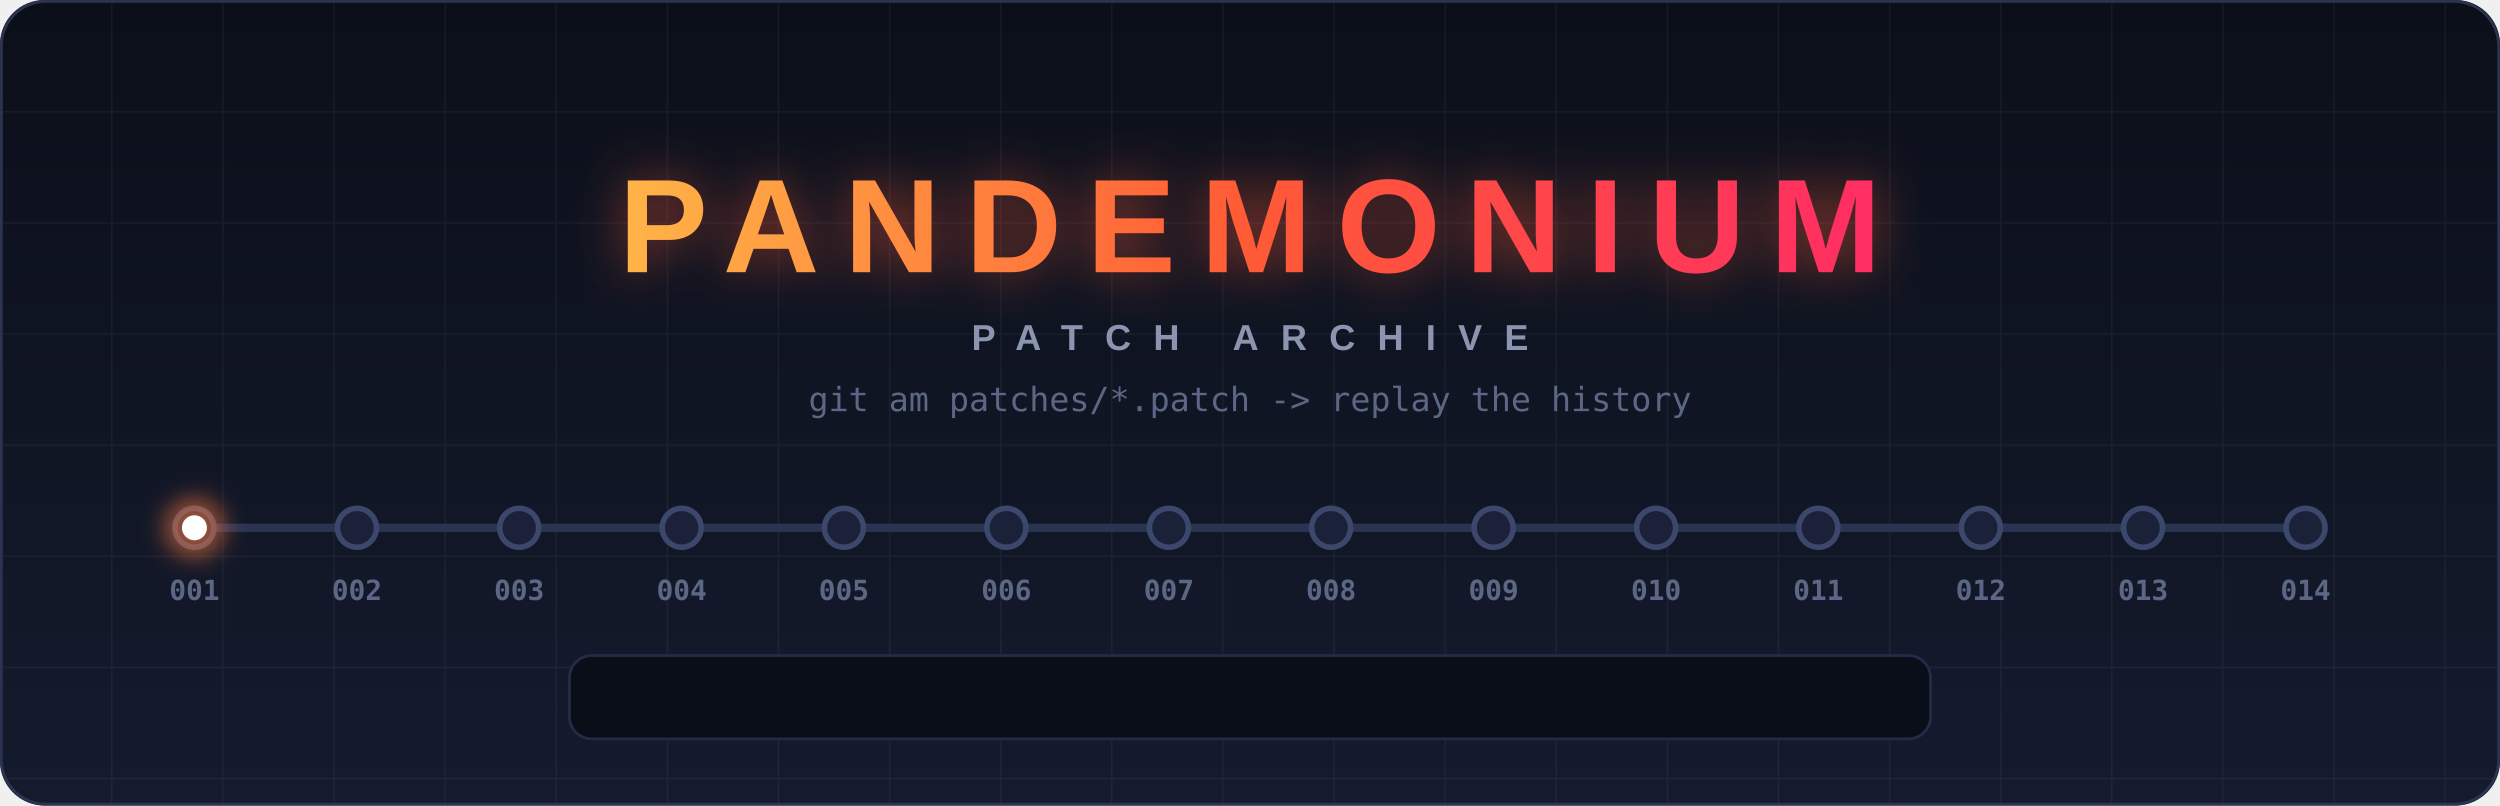
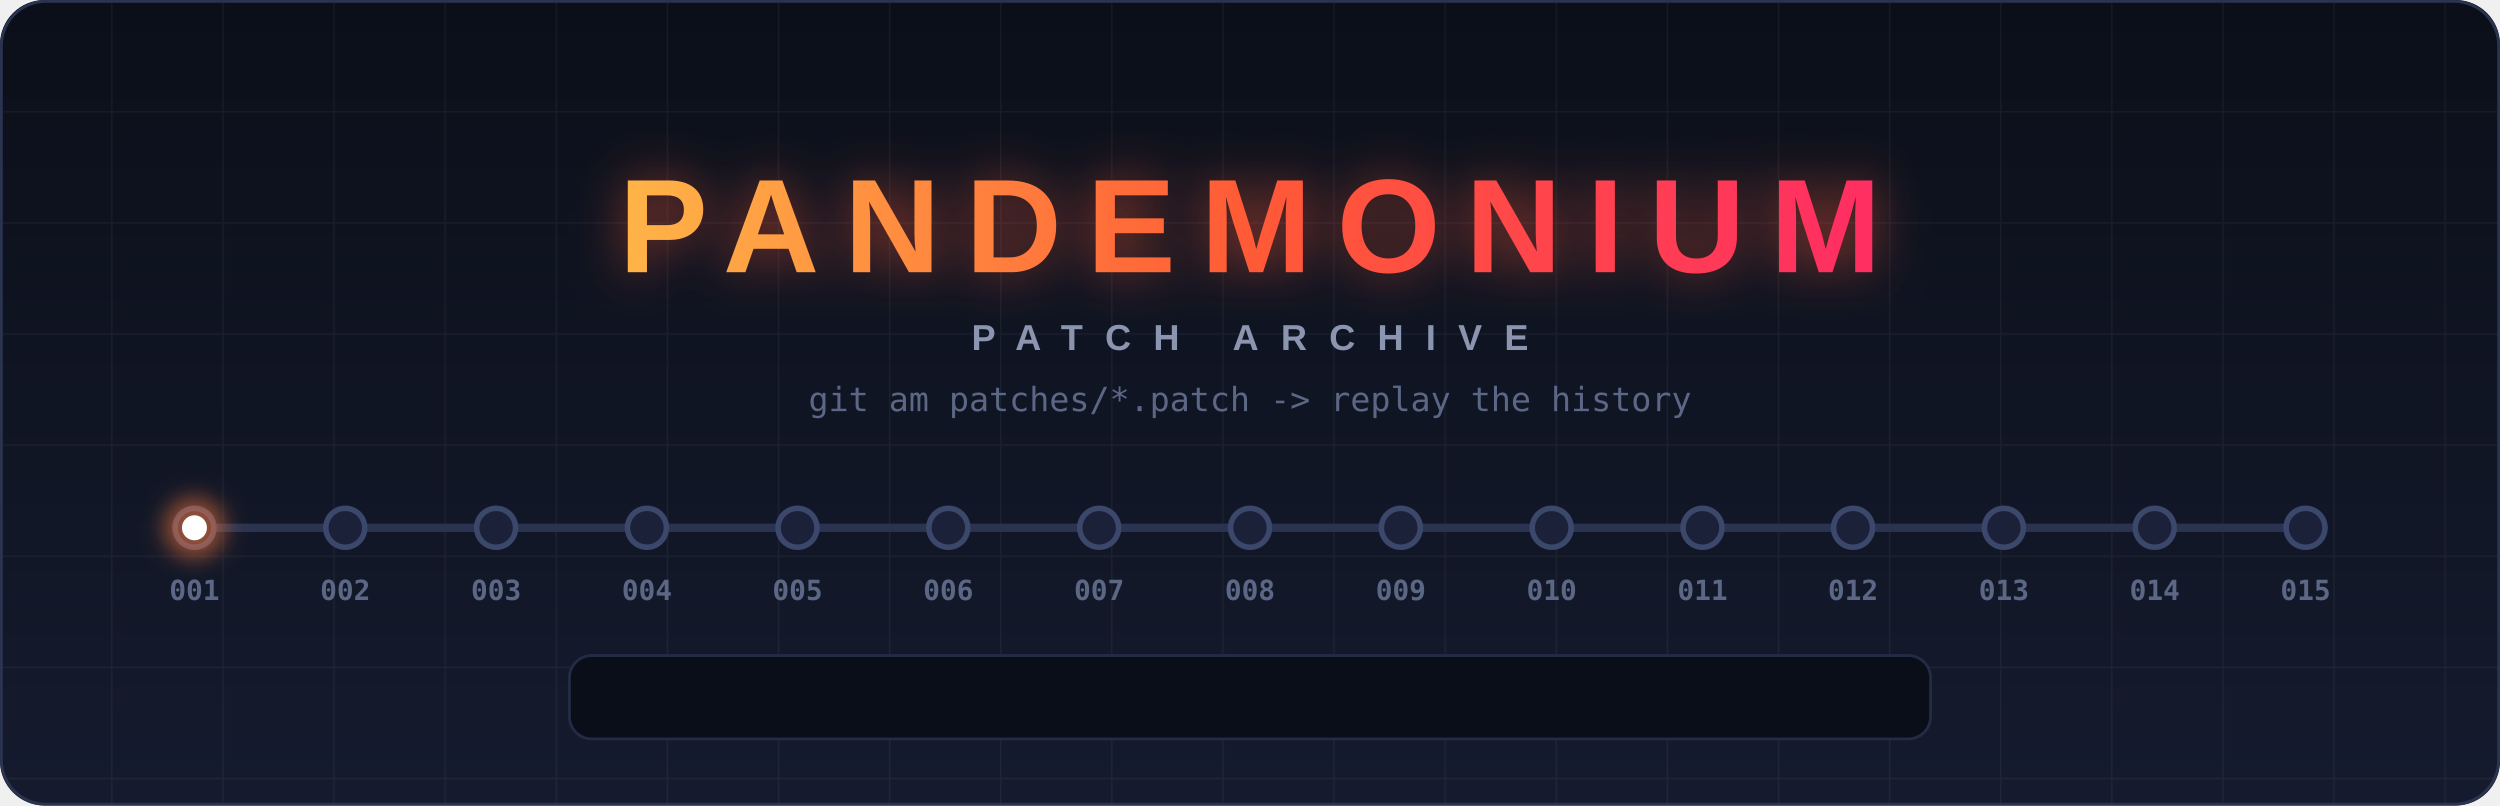
<svg xmlns="http://www.w3.org/2000/svg" viewBox="0 0 900 290" width="900" height="290" role="img">
  <style>
.nd{fill:#1a2138;stroke:#3b476b;stroke-width:2}
.lbl{fill:#5b6785;font:600 10px ui-monospace,SFMono-Regular,Menlo,Consolas,monospace;text-anchor:middle}
.ring{fill:none;stroke:#ff7a3d;stroke-width:2;opacity:0;transform-box:fill-box;transform-origin:center}
.nm,.done{opacity:0;font:13px ui-monospace,SFMono-Regular,Menlo,Consolas,"Liberation Mono",monospace;text-anchor:middle;fill:#d7def2}
.prog{stroke-dasharray:760 760;stroke-dashoffset:760}
.pk{transform-box:view-box}
.ember{opacity:0}
.glow{opacity:.55}
.grid{animation:drift 7s linear infinite}
@keyframes drift{to{transform:translate(40px,40px)}}
.glow{animation:flick 4.2s ease-in-out infinite}
@keyframes flick{0%,100%{opacity:.45}18%{opacity:.8}32%{opacity:.5}55%{opacity:.85}71%{opacity:.5}86%{opacity:.7}}
- .prog{animation:prog 14.0s linear infinite}@keyframes prog{0%{stroke-dashoffset:760;opacity:1}74.286%{stroke-dashoffset:0;opacity:1}91.429%{stroke-dashoffset:0;opacity:1}97.143%{stroke-dashoffset:0;opacity:0}100%{stroke-dashoffset:0;opacity:0}}.pk{animation:pk 14.0s linear infinite}@keyframes pk{0%{transform:translateX(0);opacity:0}1%{transform:translateX(0);opacity:1}74.286%{transform:translateX(760px);opacity:1}77.857%{transform:translateX(760px);opacity:0}100%{transform:translateX(760px);opacity:0}}.n0{animation:n0 14.0s linear infinite}@keyframes n0{0.0%{fill:#fff1dc;stroke:#ffd9b0}2.857%{fill:#ff7a3d;stroke:#ffb27a}91.429%{fill:#ff7a3d;stroke:#ffb27a}97.143%{fill:#1a2138;stroke:#3b476b}100%{fill:#1a2138;stroke:#3b476b}}.l0{animation:l0 14.0s linear infinite}@keyframes l0{0.0%{fill:#ffd9b0}91.429%{fill:#ffd9b0}97.143%{fill:#5b6785}100%{fill:#5b6785}}.r0{animation:r0 14.0s ease-out infinite}@keyframes r0{0.0%{opacity:.9;transform:scale(1)}5.0%{opacity:0;transform:scale(3.4)}100%{opacity:0;transform:scale(3.4)}}.t0{animation:t0 14.0s linear infinite}@keyframes t0{0.0%{opacity:1}5.571%{opacity:1}5.714%{opacity:0}100%{opacity:0}}.n1{animation:n1 14.0s linear infinite}@keyframes n1{0%{fill:#1a2138;stroke:#3b476b}5.571%{fill:#1a2138;stroke:#3b476b}5.714%{fill:#fff1dc;stroke:#ffd9b0}8.571%{fill:#ff7a3d;stroke:#ffb27a}91.429%{fill:#ff7a3d;stroke:#ffb27a}97.143%{fill:#1a2138;stroke:#3b476b}100%{fill:#1a2138;stroke:#3b476b}}.l1{animation:l1 14.0s linear infinite}@keyframes l1{0%{fill:#5b6785}5.571%{fill:#5b6785}5.714%{fill:#ffd9b0}91.429%{fill:#ffd9b0}97.143%{fill:#5b6785}100%{fill:#5b6785}}.r1{animation:r1 14.0s ease-out infinite}@keyframes r1{0%{opacity:0;transform:scale(1)}5.571%{opacity:0;transform:scale(1)}5.714%{opacity:.9;transform:scale(1)}10.714%{opacity:0;transform:scale(3.4)}100%{opacity:0;transform:scale(3.4)}}.t1{animation:t1 14.0s linear infinite}@keyframes t1{0%{opacity:0}5.571%{opacity:0}5.714%{opacity:1}11.286%{opacity:1}11.429%{opacity:0}100%{opacity:0}}.n2{animation:n2 14.0s linear infinite}@keyframes n2{0%{fill:#1a2138;stroke:#3b476b}11.286%{fill:#1a2138;stroke:#3b476b}11.429%{fill:#fff1dc;stroke:#ffd9b0}14.286%{fill:#ff7a3d;stroke:#ffb27a}91.429%{fill:#ff7a3d;stroke:#ffb27a}97.143%{fill:#1a2138;stroke:#3b476b}100%{fill:#1a2138;stroke:#3b476b}}.l2{animation:l2 14.0s linear infinite}@keyframes l2{0%{fill:#5b6785}11.286%{fill:#5b6785}11.429%{fill:#ffd9b0}91.429%{fill:#ffd9b0}97.143%{fill:#5b6785}100%{fill:#5b6785}}.r2{animation:r2 14.0s ease-out infinite}@keyframes r2{0%{opacity:0;transform:scale(1)}11.286%{opacity:0;transform:scale(1)}11.429%{opacity:.9;transform:scale(1)}16.429%{opacity:0;transform:scale(3.4)}100%{opacity:0;transform:scale(3.4)}}.t2{animation:t2 14.0s linear infinite}@keyframes t2{0%{opacity:0}11.286%{opacity:0}11.429%{opacity:1}17.0%{opacity:1}17.143%{opacity:0}100%{opacity:0}}.n3{animation:n3 14.0s linear infinite}@keyframes n3{0%{fill:#1a2138;stroke:#3b476b}17.0%{fill:#1a2138;stroke:#3b476b}17.143%{fill:#fff1dc;stroke:#ffd9b0}20.0%{fill:#ff7a3d;stroke:#ffb27a}91.429%{fill:#ff7a3d;stroke:#ffb27a}97.143%{fill:#1a2138;stroke:#3b476b}100%{fill:#1a2138;stroke:#3b476b}}.l3{animation:l3 14.0s linear infinite}@keyframes l3{0%{fill:#5b6785}17.0%{fill:#5b6785}17.143%{fill:#ffd9b0}91.429%{fill:#ffd9b0}97.143%{fill:#5b6785}100%{fill:#5b6785}}.r3{animation:r3 14.0s ease-out infinite}@keyframes r3{0%{opacity:0;transform:scale(1)}17.0%{opacity:0;transform:scale(1)}17.143%{opacity:.9;transform:scale(1)}22.143%{opacity:0;transform:scale(3.4)}100%{opacity:0;transform:scale(3.4)}}.t3{animation:t3 14.0s linear infinite}@keyframes t3{0%{opacity:0}17.0%{opacity:0}17.143%{opacity:1}22.714%{opacity:1}22.857%{opacity:0}100%{opacity:0}}.n4{animation:n4 14.0s linear infinite}@keyframes n4{0%{fill:#1a2138;stroke:#3b476b}22.714%{fill:#1a2138;stroke:#3b476b}22.857%{fill:#fff1dc;stroke:#ffd9b0}25.714%{fill:#ff7a3d;stroke:#ffb27a}91.429%{fill:#ff7a3d;stroke:#ffb27a}97.143%{fill:#1a2138;stroke:#3b476b}100%{fill:#1a2138;stroke:#3b476b}}.l4{animation:l4 14.0s linear infinite}@keyframes l4{0%{fill:#5b6785}22.714%{fill:#5b6785}22.857%{fill:#ffd9b0}91.429%{fill:#ffd9b0}97.143%{fill:#5b6785}100%{fill:#5b6785}}.r4{animation:r4 14.0s ease-out infinite}@keyframes r4{0%{opacity:0;transform:scale(1)}22.714%{opacity:0;transform:scale(1)}22.857%{opacity:.9;transform:scale(1)}27.857%{opacity:0;transform:scale(3.4)}100%{opacity:0;transform:scale(3.4)}}.t4{animation:t4 14.0s linear infinite}@keyframes t4{0%{opacity:0}22.714%{opacity:0}22.857%{opacity:1}28.429%{opacity:1}28.571%{opacity:0}100%{opacity:0}}.n5{animation:n5 14.0s linear infinite}@keyframes n5{0%{fill:#1a2138;stroke:#3b476b}28.429%{fill:#1a2138;stroke:#3b476b}28.571%{fill:#fff1dc;stroke:#ffd9b0}31.429%{fill:#ff7a3d;stroke:#ffb27a}91.429%{fill:#ff7a3d;stroke:#ffb27a}97.143%{fill:#1a2138;stroke:#3b476b}100%{fill:#1a2138;stroke:#3b476b}}.l5{animation:l5 14.0s linear infinite}@keyframes l5{0%{fill:#5b6785}28.429%{fill:#5b6785}28.571%{fill:#ffd9b0}91.429%{fill:#ffd9b0}97.143%{fill:#5b6785}100%{fill:#5b6785}}.r5{animation:r5 14.0s ease-out infinite}@keyframes r5{0%{opacity:0;transform:scale(1)}28.429%{opacity:0;transform:scale(1)}28.571%{opacity:.9;transform:scale(1)}33.571%{opacity:0;transform:scale(3.4)}100%{opacity:0;transform:scale(3.4)}}.t5{animation:t5 14.0s linear infinite}@keyframes t5{0%{opacity:0}28.429%{opacity:0}28.571%{opacity:1}34.143%{opacity:1}34.286%{opacity:0}100%{opacity:0}}.n6{animation:n6 14.0s linear infinite}@keyframes n6{0%{fill:#1a2138;stroke:#3b476b}34.143%{fill:#1a2138;stroke:#3b476b}34.286%{fill:#fff1dc;stroke:#ffd9b0}37.143%{fill:#ff7a3d;stroke:#ffb27a}91.429%{fill:#ff7a3d;stroke:#ffb27a}97.143%{fill:#1a2138;stroke:#3b476b}100%{fill:#1a2138;stroke:#3b476b}}.l6{animation:l6 14.0s linear infinite}@keyframes l6{0%{fill:#5b6785}34.143%{fill:#5b6785}34.286%{fill:#ffd9b0}91.429%{fill:#ffd9b0}97.143%{fill:#5b6785}100%{fill:#5b6785}}.r6{animation:r6 14.0s ease-out infinite}@keyframes r6{0%{opacity:0;transform:scale(1)}34.143%{opacity:0;transform:scale(1)}34.286%{opacity:.9;transform:scale(1)}39.286%{opacity:0;transform:scale(3.4)}100%{opacity:0;transform:scale(3.4)}}.t6{animation:t6 14.0s linear infinite}@keyframes t6{0%{opacity:0}34.143%{opacity:0}34.286%{opacity:1}39.857%{opacity:1}40.0%{opacity:0}100%{opacity:0}}.n7{animation:n7 14.0s linear infinite}@keyframes n7{0%{fill:#1a2138;stroke:#3b476b}39.857%{fill:#1a2138;stroke:#3b476b}40.0%{fill:#fff1dc;stroke:#ffd9b0}42.857%{fill:#ff7a3d;stroke:#ffb27a}91.429%{fill:#ff7a3d;stroke:#ffb27a}97.143%{fill:#1a2138;stroke:#3b476b}100%{fill:#1a2138;stroke:#3b476b}}.l7{animation:l7 14.0s linear infinite}@keyframes l7{0%{fill:#5b6785}39.857%{fill:#5b6785}40.0%{fill:#ffd9b0}91.429%{fill:#ffd9b0}97.143%{fill:#5b6785}100%{fill:#5b6785}}.r7{animation:r7 14.0s ease-out infinite}@keyframes r7{0%{opacity:0;transform:scale(1)}39.857%{opacity:0;transform:scale(1)}40.0%{opacity:.9;transform:scale(1)}45.0%{opacity:0;transform:scale(3.4)}100%{opacity:0;transform:scale(3.4)}}.t7{animation:t7 14.0s linear infinite}@keyframes t7{0%{opacity:0}39.857%{opacity:0}40.0%{opacity:1}45.571%{opacity:1}45.714%{opacity:0}100%{opacity:0}}.n8{animation:n8 14.0s linear infinite}@keyframes n8{0%{fill:#1a2138;stroke:#3b476b}45.571%{fill:#1a2138;stroke:#3b476b}45.714%{fill:#fff1dc;stroke:#ffd9b0}48.571%{fill:#ff7a3d;stroke:#ffb27a}91.429%{fill:#ff7a3d;stroke:#ffb27a}97.143%{fill:#1a2138;stroke:#3b476b}100%{fill:#1a2138;stroke:#3b476b}}.l8{animation:l8 14.0s linear infinite}@keyframes l8{0%{fill:#5b6785}45.571%{fill:#5b6785}45.714%{fill:#ffd9b0}91.429%{fill:#ffd9b0}97.143%{fill:#5b6785}100%{fill:#5b6785}}.r8{animation:r8 14.0s ease-out infinite}@keyframes r8{0%{opacity:0;transform:scale(1)}45.571%{opacity:0;transform:scale(1)}45.714%{opacity:.9;transform:scale(1)}50.714%{opacity:0;transform:scale(3.4)}100%{opacity:0;transform:scale(3.4)}}.t8{animation:t8 14.0s linear infinite}@keyframes t8{0%{opacity:0}45.571%{opacity:0}45.714%{opacity:1}51.286%{opacity:1}51.429%{opacity:0}100%{opacity:0}}.n9{animation:n9 14.0s linear infinite}@keyframes n9{0%{fill:#1a2138;stroke:#3b476b}51.286%{fill:#1a2138;stroke:#3b476b}51.429%{fill:#fff1dc;stroke:#ffd9b0}54.286%{fill:#ff7a3d;stroke:#ffb27a}91.429%{fill:#ff7a3d;stroke:#ffb27a}97.143%{fill:#1a2138;stroke:#3b476b}100%{fill:#1a2138;stroke:#3b476b}}.l9{animation:l9 14.0s linear infinite}@keyframes l9{0%{fill:#5b6785}51.286%{fill:#5b6785}51.429%{fill:#ffd9b0}91.429%{fill:#ffd9b0}97.143%{fill:#5b6785}100%{fill:#5b6785}}.r9{animation:r9 14.0s ease-out infinite}@keyframes r9{0%{opacity:0;transform:scale(1)}51.286%{opacity:0;transform:scale(1)}51.429%{opacity:.9;transform:scale(1)}56.429%{opacity:0;transform:scale(3.4)}100%{opacity:0;transform:scale(3.4)}}.t9{animation:t9 14.0s linear infinite}@keyframes t9{0%{opacity:0}51.286%{opacity:0}51.429%{opacity:1}57.0%{opacity:1}57.143%{opacity:0}100%{opacity:0}}.n10{animation:n10 14.0s linear infinite}@keyframes n10{0%{fill:#1a2138;stroke:#3b476b}57.0%{fill:#1a2138;stroke:#3b476b}57.143%{fill:#fff1dc;stroke:#ffd9b0}60.0%{fill:#ff7a3d;stroke:#ffb27a}91.429%{fill:#ff7a3d;stroke:#ffb27a}97.143%{fill:#1a2138;stroke:#3b476b}100%{fill:#1a2138;stroke:#3b476b}}.l10{animation:l10 14.0s linear infinite}@keyframes l10{0%{fill:#5b6785}57.0%{fill:#5b6785}57.143%{fill:#ffd9b0}91.429%{fill:#ffd9b0}97.143%{fill:#5b6785}100%{fill:#5b6785}}.r10{animation:r10 14.0s ease-out infinite}@keyframes r10{0%{opacity:0;transform:scale(1)}57.0%{opacity:0;transform:scale(1)}57.143%{opacity:.9;transform:scale(1)}62.143%{opacity:0;transform:scale(3.4)}100%{opacity:0;transform:scale(3.4)}}.t10{animation:t10 14.0s linear infinite}@keyframes t10{0%{opacity:0}57.0%{opacity:0}57.143%{opacity:1}62.714%{opacity:1}62.857%{opacity:0}100%{opacity:0}}.n11{animation:n11 14.0s linear infinite}@keyframes n11{0%{fill:#1a2138;stroke:#3b476b}62.714%{fill:#1a2138;stroke:#3b476b}62.857%{fill:#fff1dc;stroke:#ffd9b0}65.714%{fill:#ff7a3d;stroke:#ffb27a}91.429%{fill:#ff7a3d;stroke:#ffb27a}97.143%{fill:#1a2138;stroke:#3b476b}100%{fill:#1a2138;stroke:#3b476b}}.l11{animation:l11 14.0s linear infinite}@keyframes l11{0%{fill:#5b6785}62.714%{fill:#5b6785}62.857%{fill:#ffd9b0}91.429%{fill:#ffd9b0}97.143%{fill:#5b6785}100%{fill:#5b6785}}.r11{animation:r11 14.0s ease-out infinite}@keyframes r11{0%{opacity:0;transform:scale(1)}62.714%{opacity:0;transform:scale(1)}62.857%{opacity:.9;transform:scale(1)}67.857%{opacity:0;transform:scale(3.4)}100%{opacity:0;transform:scale(3.4)}}.t11{animation:t11 14.0s linear infinite}@keyframes t11{0%{opacity:0}62.714%{opacity:0}62.857%{opacity:1}68.429%{opacity:1}68.571%{opacity:0}100%{opacity:0}}.n12{animation:n12 14.0s linear infinite}@keyframes n12{0%{fill:#1a2138;stroke:#3b476b}68.429%{fill:#1a2138;stroke:#3b476b}68.571%{fill:#fff1dc;stroke:#ffd9b0}71.429%{fill:#ff7a3d;stroke:#ffb27a}91.429%{fill:#ff7a3d;stroke:#ffb27a}97.143%{fill:#1a2138;stroke:#3b476b}100%{fill:#1a2138;stroke:#3b476b}}.l12{animation:l12 14.0s linear infinite}@keyframes l12{0%{fill:#5b6785}68.429%{fill:#5b6785}68.571%{fill:#ffd9b0}91.429%{fill:#ffd9b0}97.143%{fill:#5b6785}100%{fill:#5b6785}}.r12{animation:r12 14.0s ease-out infinite}@keyframes r12{0%{opacity:0;transform:scale(1)}68.429%{opacity:0;transform:scale(1)}68.571%{opacity:.9;transform:scale(1)}73.571%{opacity:0;transform:scale(3.4)}100%{opacity:0;transform:scale(3.4)}}.t12{animation:t12 14.0s linear infinite}@keyframes t12{0%{opacity:0}68.429%{opacity:0}68.571%{opacity:1}74.143%{opacity:1}74.286%{opacity:0}100%{opacity:0}}.n13{animation:n13 14.0s linear infinite}@keyframes n13{0%{fill:#1a2138;stroke:#3b476b}74.143%{fill:#1a2138;stroke:#3b476b}74.286%{fill:#fff1dc;stroke:#ffd9b0}77.143%{fill:#ff7a3d;stroke:#ffb27a}91.429%{fill:#ff7a3d;stroke:#ffb27a}97.143%{fill:#1a2138;stroke:#3b476b}100%{fill:#1a2138;stroke:#3b476b}}.l13{animation:l13 14.0s linear infinite}@keyframes l13{0%{fill:#5b6785}74.143%{fill:#5b6785}74.286%{fill:#ffd9b0}91.429%{fill:#ffd9b0}97.143%{fill:#5b6785}100%{fill:#5b6785}}.r13{animation:r13 14.0s ease-out infinite}@keyframes r13{0%{opacity:0;transform:scale(1)}74.143%{opacity:0;transform:scale(1)}74.286%{opacity:.9;transform:scale(1)}79.286%{opacity:0;transform:scale(3.4)}100%{opacity:0;transform:scale(3.4)}}.t13{animation:t13 14.0s linear infinite}@keyframes t13{0%{opacity:0}74.143%{opacity:0}74.286%{opacity:1}79.857%{opacity:1}80.0%{opacity:0}100%{opacity:0}}.done{animation:done 14.0s linear infinite}@keyframes done{0%{opacity:0}80.0%{opacity:0}82.143%{opacity:1}94.286%{opacity:1}98.571%{opacity:0}100%{opacity:0}}@keyframes e0{0%{opacity:0;transform:translate(0,0)}15%{opacity:.9}100%{opacity:0;transform:translate(12px,-66px)}}.e0{animation:e0 3.39s ease-out -0.16s infinite}@keyframes e1{0%{opacity:0;transform:translate(0,0)}15%{opacity:.9}100%{opacity:0;transform:translate(4px,-64px)}}.e1{animation:e1 3.03s ease-out -0.26s infinite}@keyframes e2{0%{opacity:0;transform:translate(0,0)}15%{opacity:.9}100%{opacity:0;transform:translate(-8px,-63px)}}.e2{animation:e2 2.72s ease-out -1.54s infinite}@keyframes e3{0%{opacity:0;transform:translate(0,0)}15%{opacity:.9}100%{opacity:0;transform:translate(-14px,-78px)}}.e3{animation:e3 4.55s ease-out -0.21s infinite}@keyframes e4{0%{opacity:0;transform:translate(0,0)}15%{opacity:.9}100%{opacity:0;transform:translate(21px,-71px)}}.e4{animation:e4 3.74s ease-out -2.1s infinite}@keyframes e5{0%{opacity:0;transform:translate(0,0)}15%{opacity:.9}100%{opacity:0;transform:translate(-18px,-63px)}}.e5{animation:e5 2.98s ease-out -0.29s infinite}@keyframes e6{0%{opacity:0;transform:translate(0,0)}15%{opacity:.9}100%{opacity:0;transform:translate(7px,-89px)}}.e6{animation:e6 3.66s ease-out -2.84s infinite}@keyframes e7{0%{opacity:0;transform:translate(0,0)}15%{opacity:.9}100%{opacity:0;transform:translate(-17px,-79px)}}.e7{animation:e7 2.96s ease-out -2.31s infinite}@keyframes e8{0%{opacity:0;transform:translate(0,0)}15%{opacity:.9}100%{opacity:0;transform:translate(-18px,-67px)}}.e8{animation:e8 3.5s ease-out -2.13s infinite}@keyframes e9{0%{opacity:0;transform:translate(0,0)}15%{opacity:.9}100%{opacity:0;transform:translate(4px,-62px)}}.e9{animation:e9 3.28s ease-out -3.06s infinite}@keyframes e10{0%{opacity:0;transform:translate(0,0)}15%{opacity:.9}100%{opacity:0;transform:translate(-2px,-81px)}}.e10{animation:e10 3.72s ease-out -2.94s infinite}@keyframes e11{0%{opacity:0;transform:translate(0,0)}15%{opacity:.9}100%{opacity:0;transform:translate(-17px,-77px)}}.e11{animation:e11 4.19s ease-out -0.29s infinite}@media (prefers-reduced-motion:reduce){*{animation:none!important}.grid,.glow,.pk,.ember,.ring{animation:none!important}.pk,.ember,.ring{display:none}.prog{stroke-dashoffset:0;opacity:1}.nd{fill:#ff7a3d;stroke:#ffb27a}.lbl{fill:#ffd9b0}.nm{display:none}.done{opacity:1}}</style>
+ .prog{animation:prog 14.8s linear infinite}@keyframes prog{0%{stroke-dashoffset:760;opacity:1}75.676%{stroke-dashoffset:0;opacity:1}91.892%{stroke-dashoffset:0;opacity:1}97.297%{stroke-dashoffset:0;opacity:0}100%{stroke-dashoffset:0;opacity:0}}.pk{animation:pk 14.8s linear infinite}@keyframes pk{0%{transform:translateX(0);opacity:0}1%{transform:translateX(0);opacity:1}75.676%{transform:translateX(760px);opacity:1}79.054%{transform:translateX(760px);opacity:0}100%{transform:translateX(760px);opacity:0}}.n0{animation:n0 14.8s linear infinite}@keyframes n0{0.0%{fill:#fff1dc;stroke:#ffd9b0}2.703%{fill:#ff7a3d;stroke:#ffb27a}91.892%{fill:#ff7a3d;stroke:#ffb27a}97.297%{fill:#1a2138;stroke:#3b476b}100%{fill:#1a2138;stroke:#3b476b}}.l0{animation:l0 14.8s linear infinite}@keyframes l0{0.0%{fill:#ffd9b0}91.892%{fill:#ffd9b0}97.297%{fill:#5b6785}100%{fill:#5b6785}}.r0{animation:r0 14.8s ease-out infinite}@keyframes r0{0.0%{opacity:.9;transform:scale(1)}4.73%{opacity:0;transform:scale(3.4)}100%{opacity:0;transform:scale(3.4)}}.t0{animation:t0 14.8s linear infinite}@keyframes t0{0.0%{opacity:1}5.27%{opacity:1}5.405%{opacity:0}100%{opacity:0}}.n1{animation:n1 14.8s linear infinite}@keyframes n1{0%{fill:#1a2138;stroke:#3b476b}5.27%{fill:#1a2138;stroke:#3b476b}5.405%{fill:#fff1dc;stroke:#ffd9b0}8.108%{fill:#ff7a3d;stroke:#ffb27a}91.892%{fill:#ff7a3d;stroke:#ffb27a}97.297%{fill:#1a2138;stroke:#3b476b}100%{fill:#1a2138;stroke:#3b476b}}.l1{animation:l1 14.8s linear infinite}@keyframes l1{0%{fill:#5b6785}5.27%{fill:#5b6785}5.405%{fill:#ffd9b0}91.892%{fill:#ffd9b0}97.297%{fill:#5b6785}100%{fill:#5b6785}}.r1{animation:r1 14.8s ease-out infinite}@keyframes r1{0%{opacity:0;transform:scale(1)}5.27%{opacity:0;transform:scale(1)}5.405%{opacity:.9;transform:scale(1)}10.135%{opacity:0;transform:scale(3.4)}100%{opacity:0;transform:scale(3.4)}}.t1{animation:t1 14.8s linear infinite}@keyframes t1{0%{opacity:0}5.27%{opacity:0}5.405%{opacity:1}10.676%{opacity:1}10.811%{opacity:0}100%{opacity:0}}.n2{animation:n2 14.8s linear infinite}@keyframes n2{0%{fill:#1a2138;stroke:#3b476b}10.676%{fill:#1a2138;stroke:#3b476b}10.811%{fill:#fff1dc;stroke:#ffd9b0}13.514%{fill:#ff7a3d;stroke:#ffb27a}91.892%{fill:#ff7a3d;stroke:#ffb27a}97.297%{fill:#1a2138;stroke:#3b476b}100%{fill:#1a2138;stroke:#3b476b}}.l2{animation:l2 14.8s linear infinite}@keyframes l2{0%{fill:#5b6785}10.676%{fill:#5b6785}10.811%{fill:#ffd9b0}91.892%{fill:#ffd9b0}97.297%{fill:#5b6785}100%{fill:#5b6785}}.r2{animation:r2 14.8s ease-out infinite}@keyframes r2{0%{opacity:0;transform:scale(1)}10.676%{opacity:0;transform:scale(1)}10.811%{opacity:.9;transform:scale(1)}15.541%{opacity:0;transform:scale(3.4)}100%{opacity:0;transform:scale(3.4)}}.t2{animation:t2 14.8s linear infinite}@keyframes t2{0%{opacity:0}10.676%{opacity:0}10.811%{opacity:1}16.081%{opacity:1}16.216%{opacity:0}100%{opacity:0}}.n3{animation:n3 14.8s linear infinite}@keyframes n3{0%{fill:#1a2138;stroke:#3b476b}16.081%{fill:#1a2138;stroke:#3b476b}16.216%{fill:#fff1dc;stroke:#ffd9b0}18.919%{fill:#ff7a3d;stroke:#ffb27a}91.892%{fill:#ff7a3d;stroke:#ffb27a}97.297%{fill:#1a2138;stroke:#3b476b}100%{fill:#1a2138;stroke:#3b476b}}.l3{animation:l3 14.8s linear infinite}@keyframes l3{0%{fill:#5b6785}16.081%{fill:#5b6785}16.216%{fill:#ffd9b0}91.892%{fill:#ffd9b0}97.297%{fill:#5b6785}100%{fill:#5b6785}}.r3{animation:r3 14.8s ease-out infinite}@keyframes r3{0%{opacity:0;transform:scale(1)}16.081%{opacity:0;transform:scale(1)}16.216%{opacity:.9;transform:scale(1)}20.946%{opacity:0;transform:scale(3.4)}100%{opacity:0;transform:scale(3.4)}}.t3{animation:t3 14.8s linear infinite}@keyframes t3{0%{opacity:0}16.081%{opacity:0}16.216%{opacity:1}21.486%{opacity:1}21.622%{opacity:0}100%{opacity:0}}.n4{animation:n4 14.8s linear infinite}@keyframes n4{0%{fill:#1a2138;stroke:#3b476b}21.486%{fill:#1a2138;stroke:#3b476b}21.622%{fill:#fff1dc;stroke:#ffd9b0}24.324%{fill:#ff7a3d;stroke:#ffb27a}91.892%{fill:#ff7a3d;stroke:#ffb27a}97.297%{fill:#1a2138;stroke:#3b476b}100%{fill:#1a2138;stroke:#3b476b}}.l4{animation:l4 14.8s linear infinite}@keyframes l4{0%{fill:#5b6785}21.486%{fill:#5b6785}21.622%{fill:#ffd9b0}91.892%{fill:#ffd9b0}97.297%{fill:#5b6785}100%{fill:#5b6785}}.r4{animation:r4 14.8s ease-out infinite}@keyframes r4{0%{opacity:0;transform:scale(1)}21.486%{opacity:0;transform:scale(1)}21.622%{opacity:.9;transform:scale(1)}26.351%{opacity:0;transform:scale(3.4)}100%{opacity:0;transform:scale(3.4)}}.t4{animation:t4 14.8s linear infinite}@keyframes t4{0%{opacity:0}21.486%{opacity:0}21.622%{opacity:1}26.892%{opacity:1}27.027%{opacity:0}100%{opacity:0}}.n5{animation:n5 14.8s linear infinite}@keyframes n5{0%{fill:#1a2138;stroke:#3b476b}26.892%{fill:#1a2138;stroke:#3b476b}27.027%{fill:#fff1dc;stroke:#ffd9b0}29.73%{fill:#ff7a3d;stroke:#ffb27a}91.892%{fill:#ff7a3d;stroke:#ffb27a}97.297%{fill:#1a2138;stroke:#3b476b}100%{fill:#1a2138;stroke:#3b476b}}.l5{animation:l5 14.8s linear infinite}@keyframes l5{0%{fill:#5b6785}26.892%{fill:#5b6785}27.027%{fill:#ffd9b0}91.892%{fill:#ffd9b0}97.297%{fill:#5b6785}100%{fill:#5b6785}}.r5{animation:r5 14.8s ease-out infinite}@keyframes r5{0%{opacity:0;transform:scale(1)}26.892%{opacity:0;transform:scale(1)}27.027%{opacity:.9;transform:scale(1)}31.757%{opacity:0;transform:scale(3.4)}100%{opacity:0;transform:scale(3.4)}}.t5{animation:t5 14.8s linear infinite}@keyframes t5{0%{opacity:0}26.892%{opacity:0}27.027%{opacity:1}32.297%{opacity:1}32.432%{opacity:0}100%{opacity:0}}.n6{animation:n6 14.8s linear infinite}@keyframes n6{0%{fill:#1a2138;stroke:#3b476b}32.297%{fill:#1a2138;stroke:#3b476b}32.432%{fill:#fff1dc;stroke:#ffd9b0}35.135%{fill:#ff7a3d;stroke:#ffb27a}91.892%{fill:#ff7a3d;stroke:#ffb27a}97.297%{fill:#1a2138;stroke:#3b476b}100%{fill:#1a2138;stroke:#3b476b}}.l6{animation:l6 14.8s linear infinite}@keyframes l6{0%{fill:#5b6785}32.297%{fill:#5b6785}32.432%{fill:#ffd9b0}91.892%{fill:#ffd9b0}97.297%{fill:#5b6785}100%{fill:#5b6785}}.r6{animation:r6 14.8s ease-out infinite}@keyframes r6{0%{opacity:0;transform:scale(1)}32.297%{opacity:0;transform:scale(1)}32.432%{opacity:.9;transform:scale(1)}37.162%{opacity:0;transform:scale(3.4)}100%{opacity:0;transform:scale(3.4)}}.t6{animation:t6 14.8s linear infinite}@keyframes t6{0%{opacity:0}32.297%{opacity:0}32.432%{opacity:1}37.703%{opacity:1}37.838%{opacity:0}100%{opacity:0}}.n7{animation:n7 14.8s linear infinite}@keyframes n7{0%{fill:#1a2138;stroke:#3b476b}37.703%{fill:#1a2138;stroke:#3b476b}37.838%{fill:#fff1dc;stroke:#ffd9b0}40.541%{fill:#ff7a3d;stroke:#ffb27a}91.892%{fill:#ff7a3d;stroke:#ffb27a}97.297%{fill:#1a2138;stroke:#3b476b}100%{fill:#1a2138;stroke:#3b476b}}.l7{animation:l7 14.8s linear infinite}@keyframes l7{0%{fill:#5b6785}37.703%{fill:#5b6785}37.838%{fill:#ffd9b0}91.892%{fill:#ffd9b0}97.297%{fill:#5b6785}100%{fill:#5b6785}}.r7{animation:r7 14.8s ease-out infinite}@keyframes r7{0%{opacity:0;transform:scale(1)}37.703%{opacity:0;transform:scale(1)}37.838%{opacity:.9;transform:scale(1)}42.568%{opacity:0;transform:scale(3.4)}100%{opacity:0;transform:scale(3.4)}}.t7{animation:t7 14.8s linear infinite}@keyframes t7{0%{opacity:0}37.703%{opacity:0}37.838%{opacity:1}43.108%{opacity:1}43.243%{opacity:0}100%{opacity:0}}.n8{animation:n8 14.8s linear infinite}@keyframes n8{0%{fill:#1a2138;stroke:#3b476b}43.108%{fill:#1a2138;stroke:#3b476b}43.243%{fill:#fff1dc;stroke:#ffd9b0}45.946%{fill:#ff7a3d;stroke:#ffb27a}91.892%{fill:#ff7a3d;stroke:#ffb27a}97.297%{fill:#1a2138;stroke:#3b476b}100%{fill:#1a2138;stroke:#3b476b}}.l8{animation:l8 14.8s linear infinite}@keyframes l8{0%{fill:#5b6785}43.108%{fill:#5b6785}43.243%{fill:#ffd9b0}91.892%{fill:#ffd9b0}97.297%{fill:#5b6785}100%{fill:#5b6785}}.r8{animation:r8 14.8s ease-out infinite}@keyframes r8{0%{opacity:0;transform:scale(1)}43.108%{opacity:0;transform:scale(1)}43.243%{opacity:.9;transform:scale(1)}47.973%{opacity:0;transform:scale(3.4)}100%{opacity:0;transform:scale(3.4)}}.t8{animation:t8 14.8s linear infinite}@keyframes t8{0%{opacity:0}43.108%{opacity:0}43.243%{opacity:1}48.514%{opacity:1}48.649%{opacity:0}100%{opacity:0}}.n9{animation:n9 14.8s linear infinite}@keyframes n9{0%{fill:#1a2138;stroke:#3b476b}48.514%{fill:#1a2138;stroke:#3b476b}48.649%{fill:#fff1dc;stroke:#ffd9b0}51.351%{fill:#ff7a3d;stroke:#ffb27a}91.892%{fill:#ff7a3d;stroke:#ffb27a}97.297%{fill:#1a2138;stroke:#3b476b}100%{fill:#1a2138;stroke:#3b476b}}.l9{animation:l9 14.8s linear infinite}@keyframes l9{0%{fill:#5b6785}48.514%{fill:#5b6785}48.649%{fill:#ffd9b0}91.892%{fill:#ffd9b0}97.297%{fill:#5b6785}100%{fill:#5b6785}}.r9{animation:r9 14.8s ease-out infinite}@keyframes r9{0%{opacity:0;transform:scale(1)}48.514%{opacity:0;transform:scale(1)}48.649%{opacity:.9;transform:scale(1)}53.378%{opacity:0;transform:scale(3.4)}100%{opacity:0;transform:scale(3.4)}}.t9{animation:t9 14.8s linear infinite}@keyframes t9{0%{opacity:0}48.514%{opacity:0}48.649%{opacity:1}53.919%{opacity:1}54.054%{opacity:0}100%{opacity:0}}.n10{animation:n10 14.8s linear infinite}@keyframes n10{0%{fill:#1a2138;stroke:#3b476b}53.919%{fill:#1a2138;stroke:#3b476b}54.054%{fill:#fff1dc;stroke:#ffd9b0}56.757%{fill:#ff7a3d;stroke:#ffb27a}91.892%{fill:#ff7a3d;stroke:#ffb27a}97.297%{fill:#1a2138;stroke:#3b476b}100%{fill:#1a2138;stroke:#3b476b}}.l10{animation:l10 14.8s linear infinite}@keyframes l10{0%{fill:#5b6785}53.919%{fill:#5b6785}54.054%{fill:#ffd9b0}91.892%{fill:#ffd9b0}97.297%{fill:#5b6785}100%{fill:#5b6785}}.r10{animation:r10 14.8s ease-out infinite}@keyframes r10{0%{opacity:0;transform:scale(1)}53.919%{opacity:0;transform:scale(1)}54.054%{opacity:.9;transform:scale(1)}58.784%{opacity:0;transform:scale(3.4)}100%{opacity:0;transform:scale(3.4)}}.t10{animation:t10 14.8s linear infinite}@keyframes t10{0%{opacity:0}53.919%{opacity:0}54.054%{opacity:1}59.324%{opacity:1}59.459%{opacity:0}100%{opacity:0}}.n11{animation:n11 14.8s linear infinite}@keyframes n11{0%{fill:#1a2138;stroke:#3b476b}59.324%{fill:#1a2138;stroke:#3b476b}59.459%{fill:#fff1dc;stroke:#ffd9b0}62.162%{fill:#ff7a3d;stroke:#ffb27a}91.892%{fill:#ff7a3d;stroke:#ffb27a}97.297%{fill:#1a2138;stroke:#3b476b}100%{fill:#1a2138;stroke:#3b476b}}.l11{animation:l11 14.8s linear infinite}@keyframes l11{0%{fill:#5b6785}59.324%{fill:#5b6785}59.459%{fill:#ffd9b0}91.892%{fill:#ffd9b0}97.297%{fill:#5b6785}100%{fill:#5b6785}}.r11{animation:r11 14.8s ease-out infinite}@keyframes r11{0%{opacity:0;transform:scale(1)}59.324%{opacity:0;transform:scale(1)}59.459%{opacity:.9;transform:scale(1)}64.189%{opacity:0;transform:scale(3.4)}100%{opacity:0;transform:scale(3.4)}}.t11{animation:t11 14.8s linear infinite}@keyframes t11{0%{opacity:0}59.324%{opacity:0}59.459%{opacity:1}64.73%{opacity:1}64.865%{opacity:0}100%{opacity:0}}.n12{animation:n12 14.8s linear infinite}@keyframes n12{0%{fill:#1a2138;stroke:#3b476b}64.73%{fill:#1a2138;stroke:#3b476b}64.865%{fill:#fff1dc;stroke:#ffd9b0}67.568%{fill:#ff7a3d;stroke:#ffb27a}91.892%{fill:#ff7a3d;stroke:#ffb27a}97.297%{fill:#1a2138;stroke:#3b476b}100%{fill:#1a2138;stroke:#3b476b}}.l12{animation:l12 14.8s linear infinite}@keyframes l12{0%{fill:#5b6785}64.73%{fill:#5b6785}64.865%{fill:#ffd9b0}91.892%{fill:#ffd9b0}97.297%{fill:#5b6785}100%{fill:#5b6785}}.r12{animation:r12 14.8s ease-out infinite}@keyframes r12{0%{opacity:0;transform:scale(1)}64.73%{opacity:0;transform:scale(1)}64.865%{opacity:.9;transform:scale(1)}69.595%{opacity:0;transform:scale(3.4)}100%{opacity:0;transform:scale(3.4)}}.t12{animation:t12 14.8s linear infinite}@keyframes t12{0%{opacity:0}64.73%{opacity:0}64.865%{opacity:1}70.135%{opacity:1}70.27%{opacity:0}100%{opacity:0}}.n13{animation:n13 14.8s linear infinite}@keyframes n13{0%{fill:#1a2138;stroke:#3b476b}70.135%{fill:#1a2138;stroke:#3b476b}70.27%{fill:#fff1dc;stroke:#ffd9b0}72.973%{fill:#ff7a3d;stroke:#ffb27a}91.892%{fill:#ff7a3d;stroke:#ffb27a}97.297%{fill:#1a2138;stroke:#3b476b}100%{fill:#1a2138;stroke:#3b476b}}.l13{animation:l13 14.8s linear infinite}@keyframes l13{0%{fill:#5b6785}70.135%{fill:#5b6785}70.27%{fill:#ffd9b0}91.892%{fill:#ffd9b0}97.297%{fill:#5b6785}100%{fill:#5b6785}}.r13{animation:r13 14.8s ease-out infinite}@keyframes r13{0%{opacity:0;transform:scale(1)}70.135%{opacity:0;transform:scale(1)}70.27%{opacity:.9;transform:scale(1)}75.0%{opacity:0;transform:scale(3.4)}100%{opacity:0;transform:scale(3.4)}}.t13{animation:t13 14.8s linear infinite}@keyframes t13{0%{opacity:0}70.135%{opacity:0}70.27%{opacity:1}75.541%{opacity:1}75.676%{opacity:0}100%{opacity:0}}.n14{animation:n14 14.8s linear infinite}@keyframes n14{0%{fill:#1a2138;stroke:#3b476b}75.541%{fill:#1a2138;stroke:#3b476b}75.676%{fill:#fff1dc;stroke:#ffd9b0}78.378%{fill:#ff7a3d;stroke:#ffb27a}91.892%{fill:#ff7a3d;stroke:#ffb27a}97.297%{fill:#1a2138;stroke:#3b476b}100%{fill:#1a2138;stroke:#3b476b}}.l14{animation:l14 14.8s linear infinite}@keyframes l14{0%{fill:#5b6785}75.541%{fill:#5b6785}75.676%{fill:#ffd9b0}91.892%{fill:#ffd9b0}97.297%{fill:#5b6785}100%{fill:#5b6785}}.r14{animation:r14 14.8s ease-out infinite}@keyframes r14{0%{opacity:0;transform:scale(1)}75.541%{opacity:0;transform:scale(1)}75.676%{opacity:.9;transform:scale(1)}80.405%{opacity:0;transform:scale(3.4)}100%{opacity:0;transform:scale(3.4)}}.t14{animation:t14 14.8s linear infinite}@keyframes t14{0%{opacity:0}75.541%{opacity:0}75.676%{opacity:1}80.946%{opacity:1}81.081%{opacity:0}100%{opacity:0}}.done{animation:done 14.8s linear infinite}@keyframes done{0%{opacity:0}81.081%{opacity:0}83.108%{opacity:1}94.595%{opacity:1}98.649%{opacity:0}100%{opacity:0}}@keyframes e0{0%{opacity:0;transform:translate(0,0)}15%{opacity:.9}100%{opacity:0;transform:translate(12px,-66px)}}.e0{animation:e0 3.39s ease-out -0.16s infinite}@keyframes e1{0%{opacity:0;transform:translate(0,0)}15%{opacity:.9}100%{opacity:0;transform:translate(4px,-64px)}}.e1{animation:e1 3.03s ease-out -0.26s infinite}@keyframes e2{0%{opacity:0;transform:translate(0,0)}15%{opacity:.9}100%{opacity:0;transform:translate(-8px,-63px)}}.e2{animation:e2 2.72s ease-out -1.54s infinite}@keyframes e3{0%{opacity:0;transform:translate(0,0)}15%{opacity:.9}100%{opacity:0;transform:translate(-14px,-78px)}}.e3{animation:e3 4.55s ease-out -0.21s infinite}@keyframes e4{0%{opacity:0;transform:translate(0,0)}15%{opacity:.9}100%{opacity:0;transform:translate(21px,-71px)}}.e4{animation:e4 3.74s ease-out -2.1s infinite}@keyframes e5{0%{opacity:0;transform:translate(0,0)}15%{opacity:.9}100%{opacity:0;transform:translate(-18px,-63px)}}.e5{animation:e5 2.98s ease-out -0.29s infinite}@keyframes e6{0%{opacity:0;transform:translate(0,0)}15%{opacity:.9}100%{opacity:0;transform:translate(7px,-89px)}}.e6{animation:e6 3.66s ease-out -2.84s infinite}@keyframes e7{0%{opacity:0;transform:translate(0,0)}15%{opacity:.9}100%{opacity:0;transform:translate(-17px,-79px)}}.e7{animation:e7 2.96s ease-out -2.31s infinite}@keyframes e8{0%{opacity:0;transform:translate(0,0)}15%{opacity:.9}100%{opacity:0;transform:translate(-18px,-67px)}}.e8{animation:e8 3.5s ease-out -2.13s infinite}@keyframes e9{0%{opacity:0;transform:translate(0,0)}15%{opacity:.9}100%{opacity:0;transform:translate(4px,-62px)}}.e9{animation:e9 3.28s ease-out -3.06s infinite}@keyframes e10{0%{opacity:0;transform:translate(0,0)}15%{opacity:.9}100%{opacity:0;transform:translate(-2px,-81px)}}.e10{animation:e10 3.72s ease-out -2.94s infinite}@keyframes e11{0%{opacity:0;transform:translate(0,0)}15%{opacity:.9}100%{opacity:0;transform:translate(-17px,-77px)}}.e11{animation:e11 4.19s ease-out -0.29s infinite}@media (prefers-reduced-motion:reduce){*{animation:none!important}.grid,.glow,.pk,.ember,.ring{animation:none!important}.pk,.ember,.ring{display:none}.prog{stroke-dashoffset:0;opacity:1}.nd{fill:#ff7a3d;stroke:#ffb27a}.lbl{fill:#ffd9b0}.nm{display:none}.done{opacity:1}}</style>
  <defs>
    <linearGradient id="bg" x1="0" y1="0" x2="0" y2="1">
      <stop offset="0" stop-color="#0b0f19" />
      <stop offset="1" stop-color="#151b2e" />
    </linearGradient>
    <linearGradient id="fire" x1="0" y1="0" x2="1" y2="0">
      <stop offset="0" stop-color="#ffb347" />
      <stop offset=".5" stop-color="#ff5a36" />
      <stop offset="1" stop-color="#ff2e63" />
    </linearGradient>
    <pattern id="gp" width="40" height="40" patternUnits="userSpaceOnUse">
      <path d="M40 0H0V40" fill="none" stroke="#ffffff" stroke-opacity=".05" />
    </pattern>
    <clipPath id="clip">
      <rect width="900" height="290" rx="16" />
    </clipPath>
    <filter id="blur" x="-20%" y="-50%" width="140%" height="200%">
      <feGaussianBlur stdDeviation="9" />
    </filter>
    <filter id="blur2" x="-300%" y="-300%" width="700%" height="700%">
      <feGaussianBlur stdDeviation="4" />
    </filter>
  </defs>
  <g clip-path="url(#clip)">
    <rect width="900" height="290" fill="url(#bg)" />
    <g class="grid">
      <rect x="-40" y="-40" width="980" height="370" fill="url(#gp)" />
    </g>
  </g>
  <rect x=".5" y=".5" width="899" height="289" rx="16" fill="none" stroke="#2a3350" />
  <text class="glow" x="450" y="98" font-family="Impact,'Arial Black','Helvetica Neue',Arial,sans-serif" font-weight="900" font-size="48" letter-spacing="9" text-anchor="middle" fill="#ff5a36" filter="url(#blur)">PANDEMONIUM</text>
  <text x="450" y="98" font-family="Impact,'Arial Black','Helvetica Neue',Arial,sans-serif" font-weight="900" font-size="48" letter-spacing="9" text-anchor="middle" fill="url(#fire)">PANDEMONIUM</text>
  <circle class="ember e0" cx="465" cy="102" r="1.5" fill="#ff9a4d" />
  <circle class="ember e1" cx="329" cy="108" r="1.4" fill="#ff9a4d" />
  <circle class="ember e2" cx="582" cy="106" r="1.7" fill="#ff9a4d" />
  <circle class="ember e3" cx="503" cy="100" r="1.6" fill="#ff9a4d" />
  <circle class="ember e4" cx="576" cy="101" r="1.2" fill="#ff9a4d" />
  <circle class="ember e5" cx="592" cy="110" r="1.8" fill="#ff9a4d" />
  <circle class="ember e6" cx="554" cy="110" r="1.5" fill="#ff9a4d" />
  <circle class="ember e7" cx="427" cy="112" r="1.7" fill="#ff9a4d" />
  <circle class="ember e8" cx="475" cy="111" r="1.7" fill="#ff9a4d" />
  <circle class="ember e9" cx="384" cy="112" r="2.2" fill="#ff9a4d" />
  <circle class="ember e10" cx="339" cy="112" r="1.9" fill="#ff9a4d" />
  <circle class="ember e11" cx="554" cy="109" r="1.6" fill="#ff9a4d" />
  <text x="450" y="126" font-family="'Helvetica Neue',Arial,sans-serif" font-weight="700" font-size="13" letter-spacing="8" text-anchor="middle" fill="#8b95b0">PATCH ARCHIVE</text>
  <text x="450" y="148" font-family="ui-monospace,SFMono-Regular,Menlo,Consolas,monospace" font-size="12" text-anchor="middle" fill="#5b6785">git am patches/*.patch  -&gt;  replay the history</text>
  <line x1="70" y1="190" x2="830" y2="190" stroke="#2a3350" stroke-width="3" stroke-linecap="round" />
  <line class="prog" x1="70" y1="190" x2="830" y2="190" stroke="#ff7a3d" stroke-width="9" stroke-linecap="round" opacity=".25" filter="url(#blur2)" />
  <line class="prog" x1="70" y1="190" x2="830" y2="190" stroke="#ff7a3d" stroke-width="3" stroke-linecap="round" />
  <circle class="ring r0" cx="70.0" cy="190" r="7" />
  <circle class="nd n0" cx="70.0" cy="190" r="7" />
  <text class="lbl l0" x="70.0" y="216">001</text>
-   <circle class="ring r1" cx="128.5" cy="190" r="7" />
-   <circle class="nd n1" cx="128.5" cy="190" r="7" />
-   <text class="lbl l1" x="128.5" y="216">002</text>
-   <circle class="ring r2" cx="186.9" cy="190" r="7" />
-   <circle class="nd n2" cx="186.9" cy="190" r="7" />
-   <text class="lbl l2" x="186.9" y="216">003</text>
-   <circle class="ring r3" cx="245.4" cy="190" r="7" />
-   <circle class="nd n3" cx="245.4" cy="190" r="7" />
-   <text class="lbl l3" x="245.4" y="216">004</text>
-   <circle class="ring r4" cx="303.8" cy="190" r="7" />
-   <circle class="nd n4" cx="303.8" cy="190" r="7" />
-   <text class="lbl l4" x="303.8" y="216">005</text>
-   <circle class="ring r5" cx="362.3" cy="190" r="7" />
-   <circle class="nd n5" cx="362.3" cy="190" r="7" />
-   <text class="lbl l5" x="362.3" y="216">006</text>
-   <circle class="ring r6" cx="420.8" cy="190" r="7" />
-   <circle class="nd n6" cx="420.8" cy="190" r="7" />
-   <text class="lbl l6" x="420.8" y="216">007</text>
-   <circle class="ring r7" cx="479.2" cy="190" r="7" />
-   <circle class="nd n7" cx="479.2" cy="190" r="7" />
-   <text class="lbl l7" x="479.2" y="216">008</text>
-   <circle class="ring r8" cx="537.7" cy="190" r="7" />
-   <circle class="nd n8" cx="537.7" cy="190" r="7" />
-   <text class="lbl l8" x="537.7" y="216">009</text>
-   <circle class="ring r9" cx="596.2" cy="190" r="7" />
-   <circle class="nd n9" cx="596.2" cy="190" r="7" />
-   <text class="lbl l9" x="596.2" y="216">010</text>
-   <circle class="ring r10" cx="654.6" cy="190" r="7" />
-   <circle class="nd n10" cx="654.6" cy="190" r="7" />
-   <text class="lbl l10" x="654.6" y="216">011</text>
-   <circle class="ring r11" cx="713.1" cy="190" r="7" />
-   <circle class="nd n11" cx="713.1" cy="190" r="7" />
-   <text class="lbl l11" x="713.1" y="216">012</text>
-   <circle class="ring r12" cx="771.5" cy="190" r="7" />
-   <circle class="nd n12" cx="771.5" cy="190" r="7" />
-   <text class="lbl l12" x="771.5" y="216">013</text>
-   <circle class="ring r13" cx="830.0" cy="190" r="7" />
-   <circle class="nd n13" cx="830.0" cy="190" r="7" />
-   <text class="lbl l13" x="830.0" y="216">014</text>
+   <circle class="ring r1" cx="124.3" cy="190" r="7" />
+   <circle class="nd n1" cx="124.3" cy="190" r="7" />
+   <text class="lbl l1" x="124.3" y="216">002</text>
+   <circle class="ring r2" cx="178.6" cy="190" r="7" />
+   <circle class="nd n2" cx="178.6" cy="190" r="7" />
+   <text class="lbl l2" x="178.6" y="216">003</text>
+   <circle class="ring r3" cx="232.9" cy="190" r="7" />
+   <circle class="nd n3" cx="232.9" cy="190" r="7" />
+   <text class="lbl l3" x="232.9" y="216">004</text>
+   <circle class="ring r4" cx="287.1" cy="190" r="7" />
+   <circle class="nd n4" cx="287.1" cy="190" r="7" />
+   <text class="lbl l4" x="287.1" y="216">005</text>
+   <circle class="ring r5" cx="341.4" cy="190" r="7" />
+   <circle class="nd n5" cx="341.4" cy="190" r="7" />
+   <text class="lbl l5" x="341.4" y="216">006</text>
+   <circle class="ring r6" cx="395.7" cy="190" r="7" />
+   <circle class="nd n6" cx="395.7" cy="190" r="7" />
+   <text class="lbl l6" x="395.7" y="216">007</text>
+   <circle class="ring r7" cx="450.0" cy="190" r="7" />
+   <circle class="nd n7" cx="450.0" cy="190" r="7" />
+   <text class="lbl l7" x="450.0" y="216">008</text>
+   <circle class="ring r8" cx="504.3" cy="190" r="7" />
+   <circle class="nd n8" cx="504.3" cy="190" r="7" />
+   <text class="lbl l8" x="504.3" y="216">009</text>
+   <circle class="ring r9" cx="558.6" cy="190" r="7" />
+   <circle class="nd n9" cx="558.6" cy="190" r="7" />
+   <text class="lbl l9" x="558.6" y="216">010</text>
+   <circle class="ring r10" cx="612.9" cy="190" r="7" />
+   <circle class="nd n10" cx="612.9" cy="190" r="7" />
+   <text class="lbl l10" x="612.9" y="216">011</text>
+   <circle class="ring r11" cx="667.1" cy="190" r="7" />
+   <circle class="nd n11" cx="667.1" cy="190" r="7" />
+   <text class="lbl l11" x="667.1" y="216">012</text>
+   <circle class="ring r12" cx="721.4" cy="190" r="7" />
+   <circle class="nd n12" cx="721.4" cy="190" r="7" />
+   <text class="lbl l12" x="721.4" y="216">013</text>
+   <circle class="ring r13" cx="775.7" cy="190" r="7" />
+   <circle class="nd n13" cx="775.7" cy="190" r="7" />
+   <text class="lbl l13" x="775.7" y="216">014</text>
+   <circle class="ring r14" cx="830.0" cy="190" r="7" />
+   <circle class="nd n14" cx="830.0" cy="190" r="7" />
+   <text class="lbl l14" x="830.0" y="216">015</text>
  <g class="pk">
    <circle cx="70" cy="190" r="11" fill="#ff7a3d" opacity=".55" filter="url(#blur2)" />
    <circle cx="70" cy="190" r="4.5" fill="#fff" />
  </g>
  <rect x="205" y="236" width="490" height="30" rx="8" fill="#0a0e18" stroke="#232c47" />
  <text class="nm t0" x="450" y="256">
    <tspan fill="#ff7a3d">$ git am </tspan>patches/001-m6-combat-vision.patch</text>
  <text class="nm t1" x="450" y="256">
    <tspan fill="#ff7a3d">$ git am </tspan>patches/002-m6-readme-update.patch</text>
  <text class="nm t2" x="450" y="256">
    <tspan fill="#ff7a3d">$ git am </tspan>patches/003-m7-ai-commands.patch</text>
  <text class="nm t3" x="450" y="256">
    <tspan fill="#ff7a3d">$ git am </tspan>patches/004-m8-match-rules.patch</text>
  <text class="nm t4" x="450" y="256">
    <tspan fill="#ff7a3d">$ git am </tspan>patches/005-m8-readme-update.patch</text>
  <text class="nm t5" x="450" y="256">
    <tspan fill="#ff7a3d">$ git am </tspan>patches/006-m9-alpha-content-feel-pass.patch</text>
  <text class="nm t6" x="450" y="256">
    <tspan fill="#ff7a3d">$ git am </tspan>patches/007-m9.1-input-hotfix.patch</text>
  <text class="nm t7" x="450" y="256">
    <tspan fill="#ff7a3d">$ git am </tspan>patches/008-pre-m10-cleanup.patch</text>
  <text class="nm t8" x="450" y="256">
    <tspan fill="#ff7a3d">$ git am </tspan>patches/009-pre-m10-review-and-scaffolding.patch</text>
  <text class="nm t9" x="450" y="256">
    <tspan fill="#ff7a3d">$ git am </tspan>patches/010-m10-stabilization-and-declaration.patch</text>
  <text class="nm t10" x="450" y="256">
    <tspan fill="#ff7a3d">$ git am </tspan>patches/011-m10.1-decal-render-fix.patch</text>
  <text class="nm t11" x="450" y="256">
    <tspan fill="#ff7a3d">$ git am </tspan>patches/012-m10.1-pre-declaration-hardening.patch</text>
  <text class="nm t12" x="450" y="256">
    <tspan fill="#ff7a3d">$ git am </tspan>patches/013-m10.2-phase1-controls.patch</text>
  <text class="nm t13" x="450" y="256">
    <tspan fill="#ff7a3d">$ git am </tspan>patches/014-m10.2-phase2-visual-legibility.patch</text>
+   <text class="nm t14" x="450" y="256">
+     <tspan fill="#ff7a3d">$ git am </tspan>patches/015-m10.2-phase3-menus-settings.patch</text>
  <text class="done" x="450" y="256">
    <tspan fill="#4ade80">OK </tspan>history rebuilt: same commits, same trees</text>
</svg>
